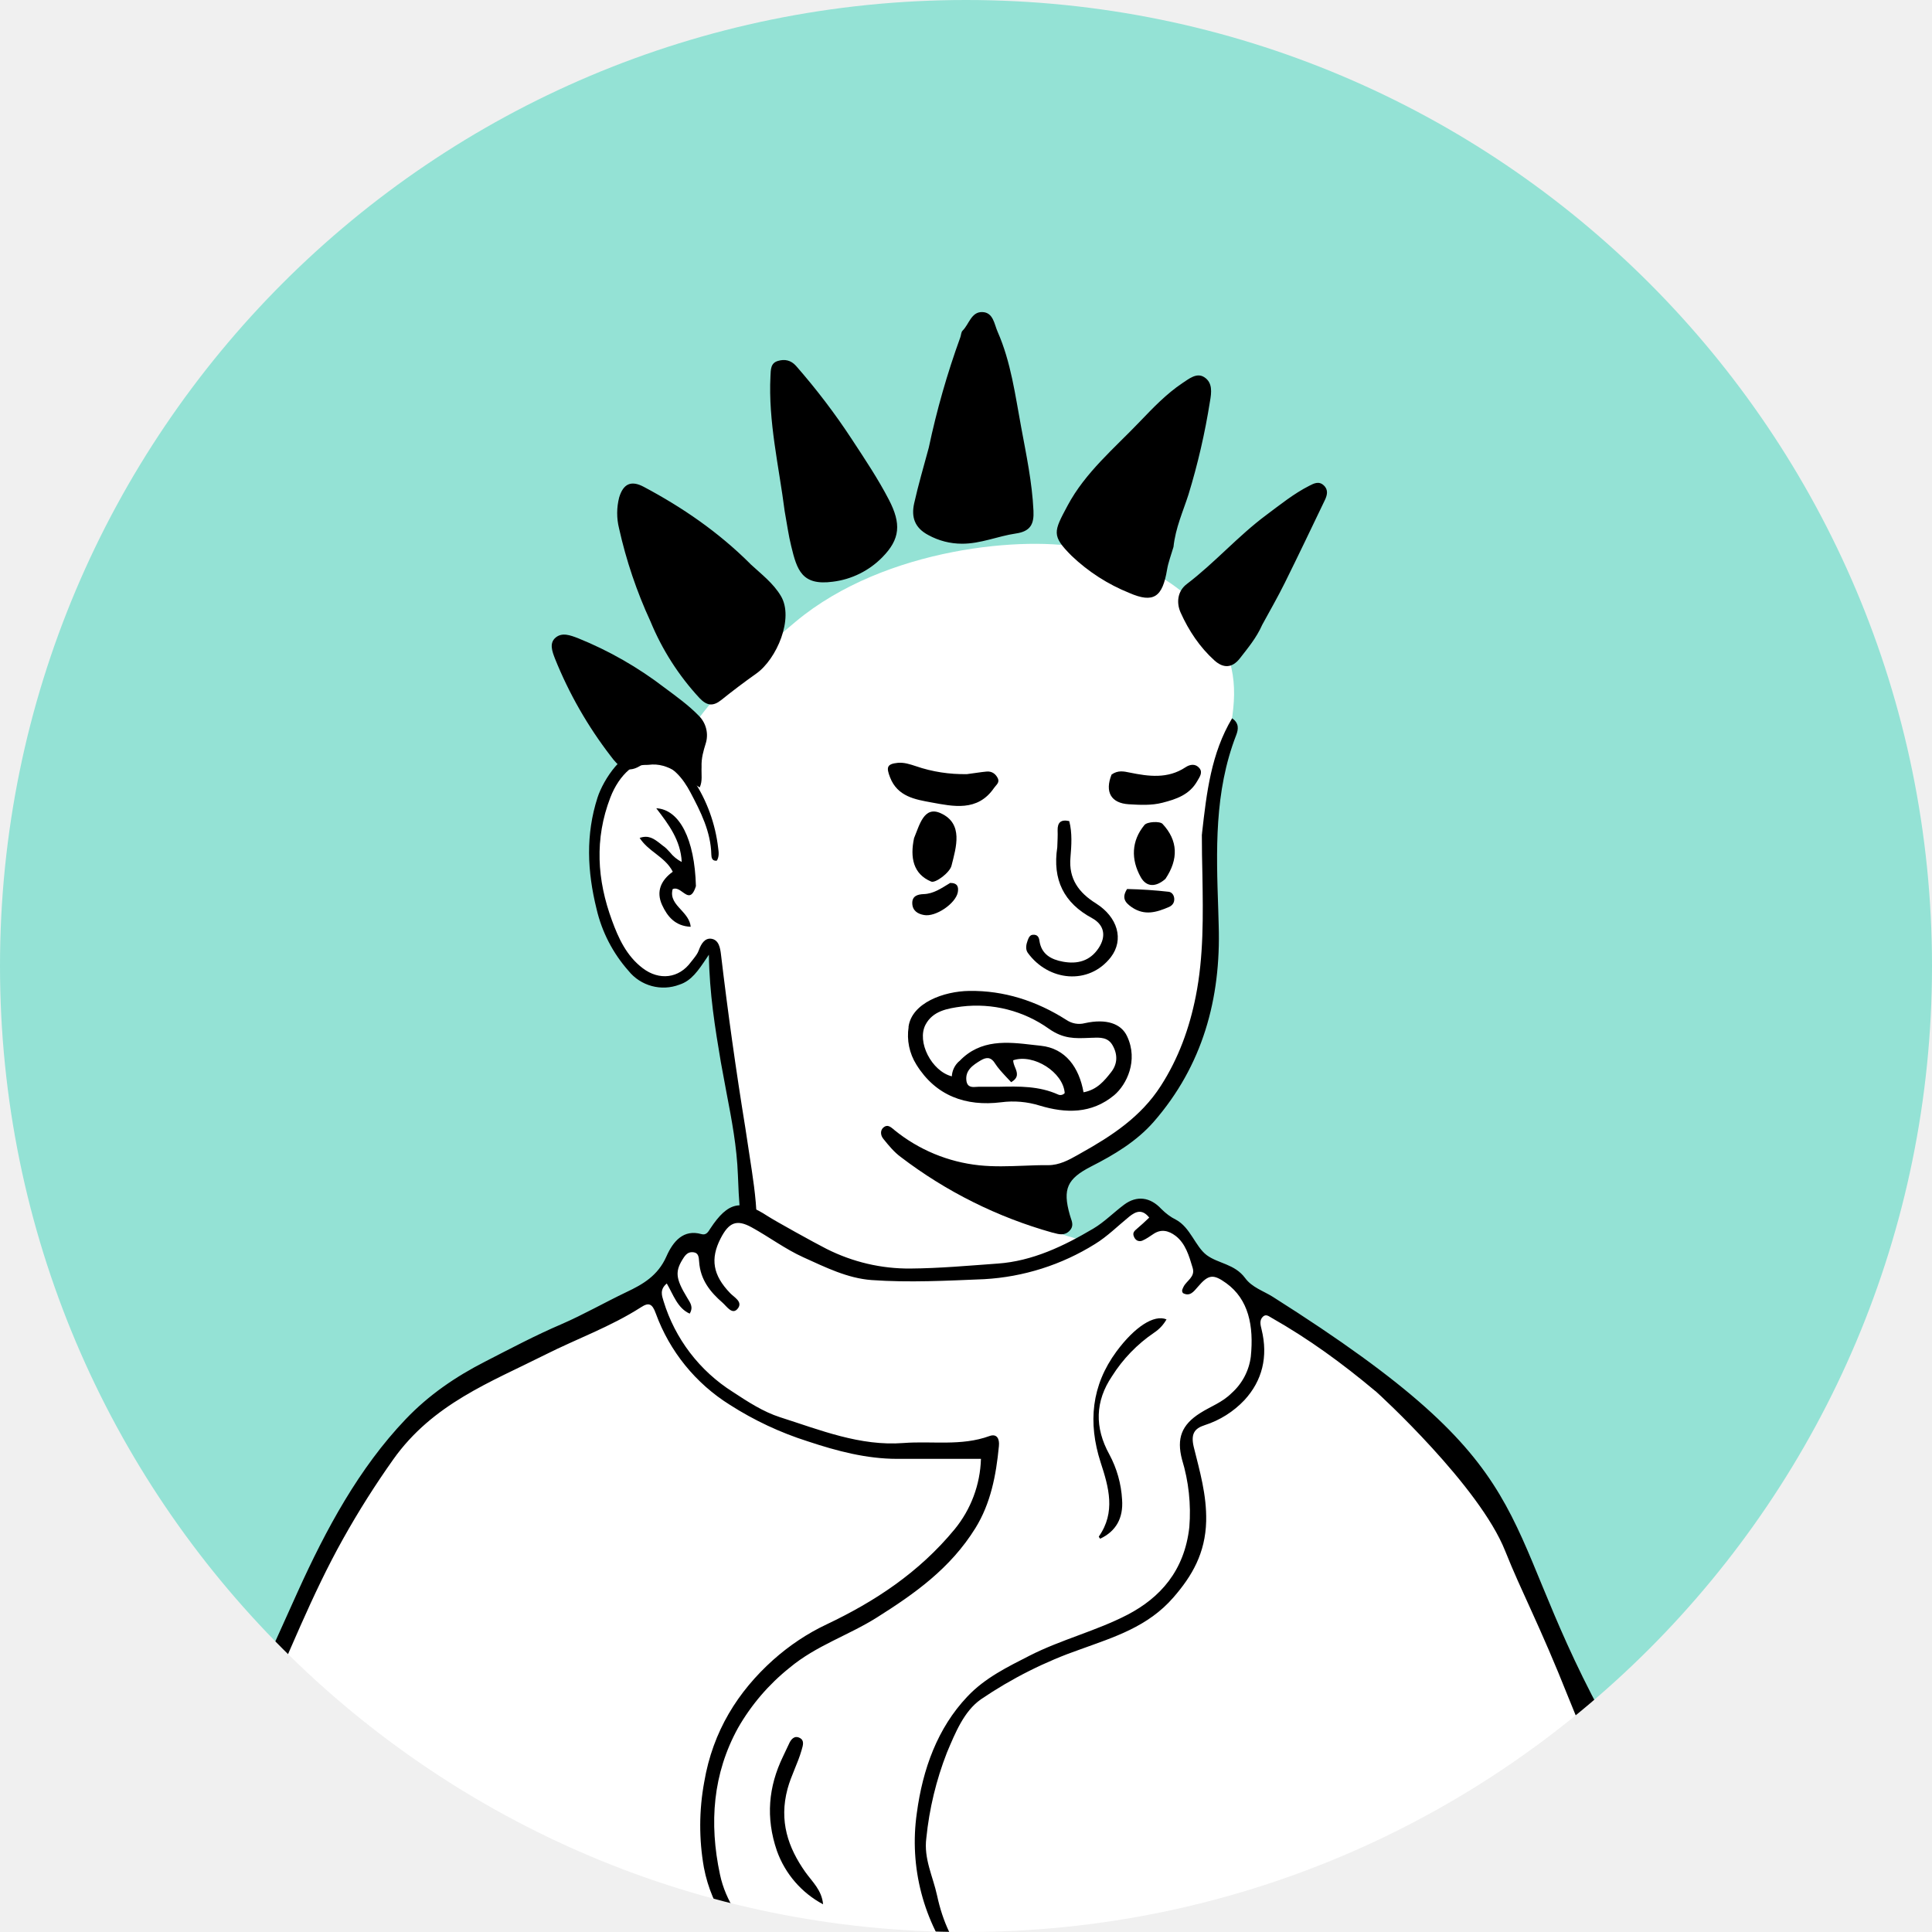
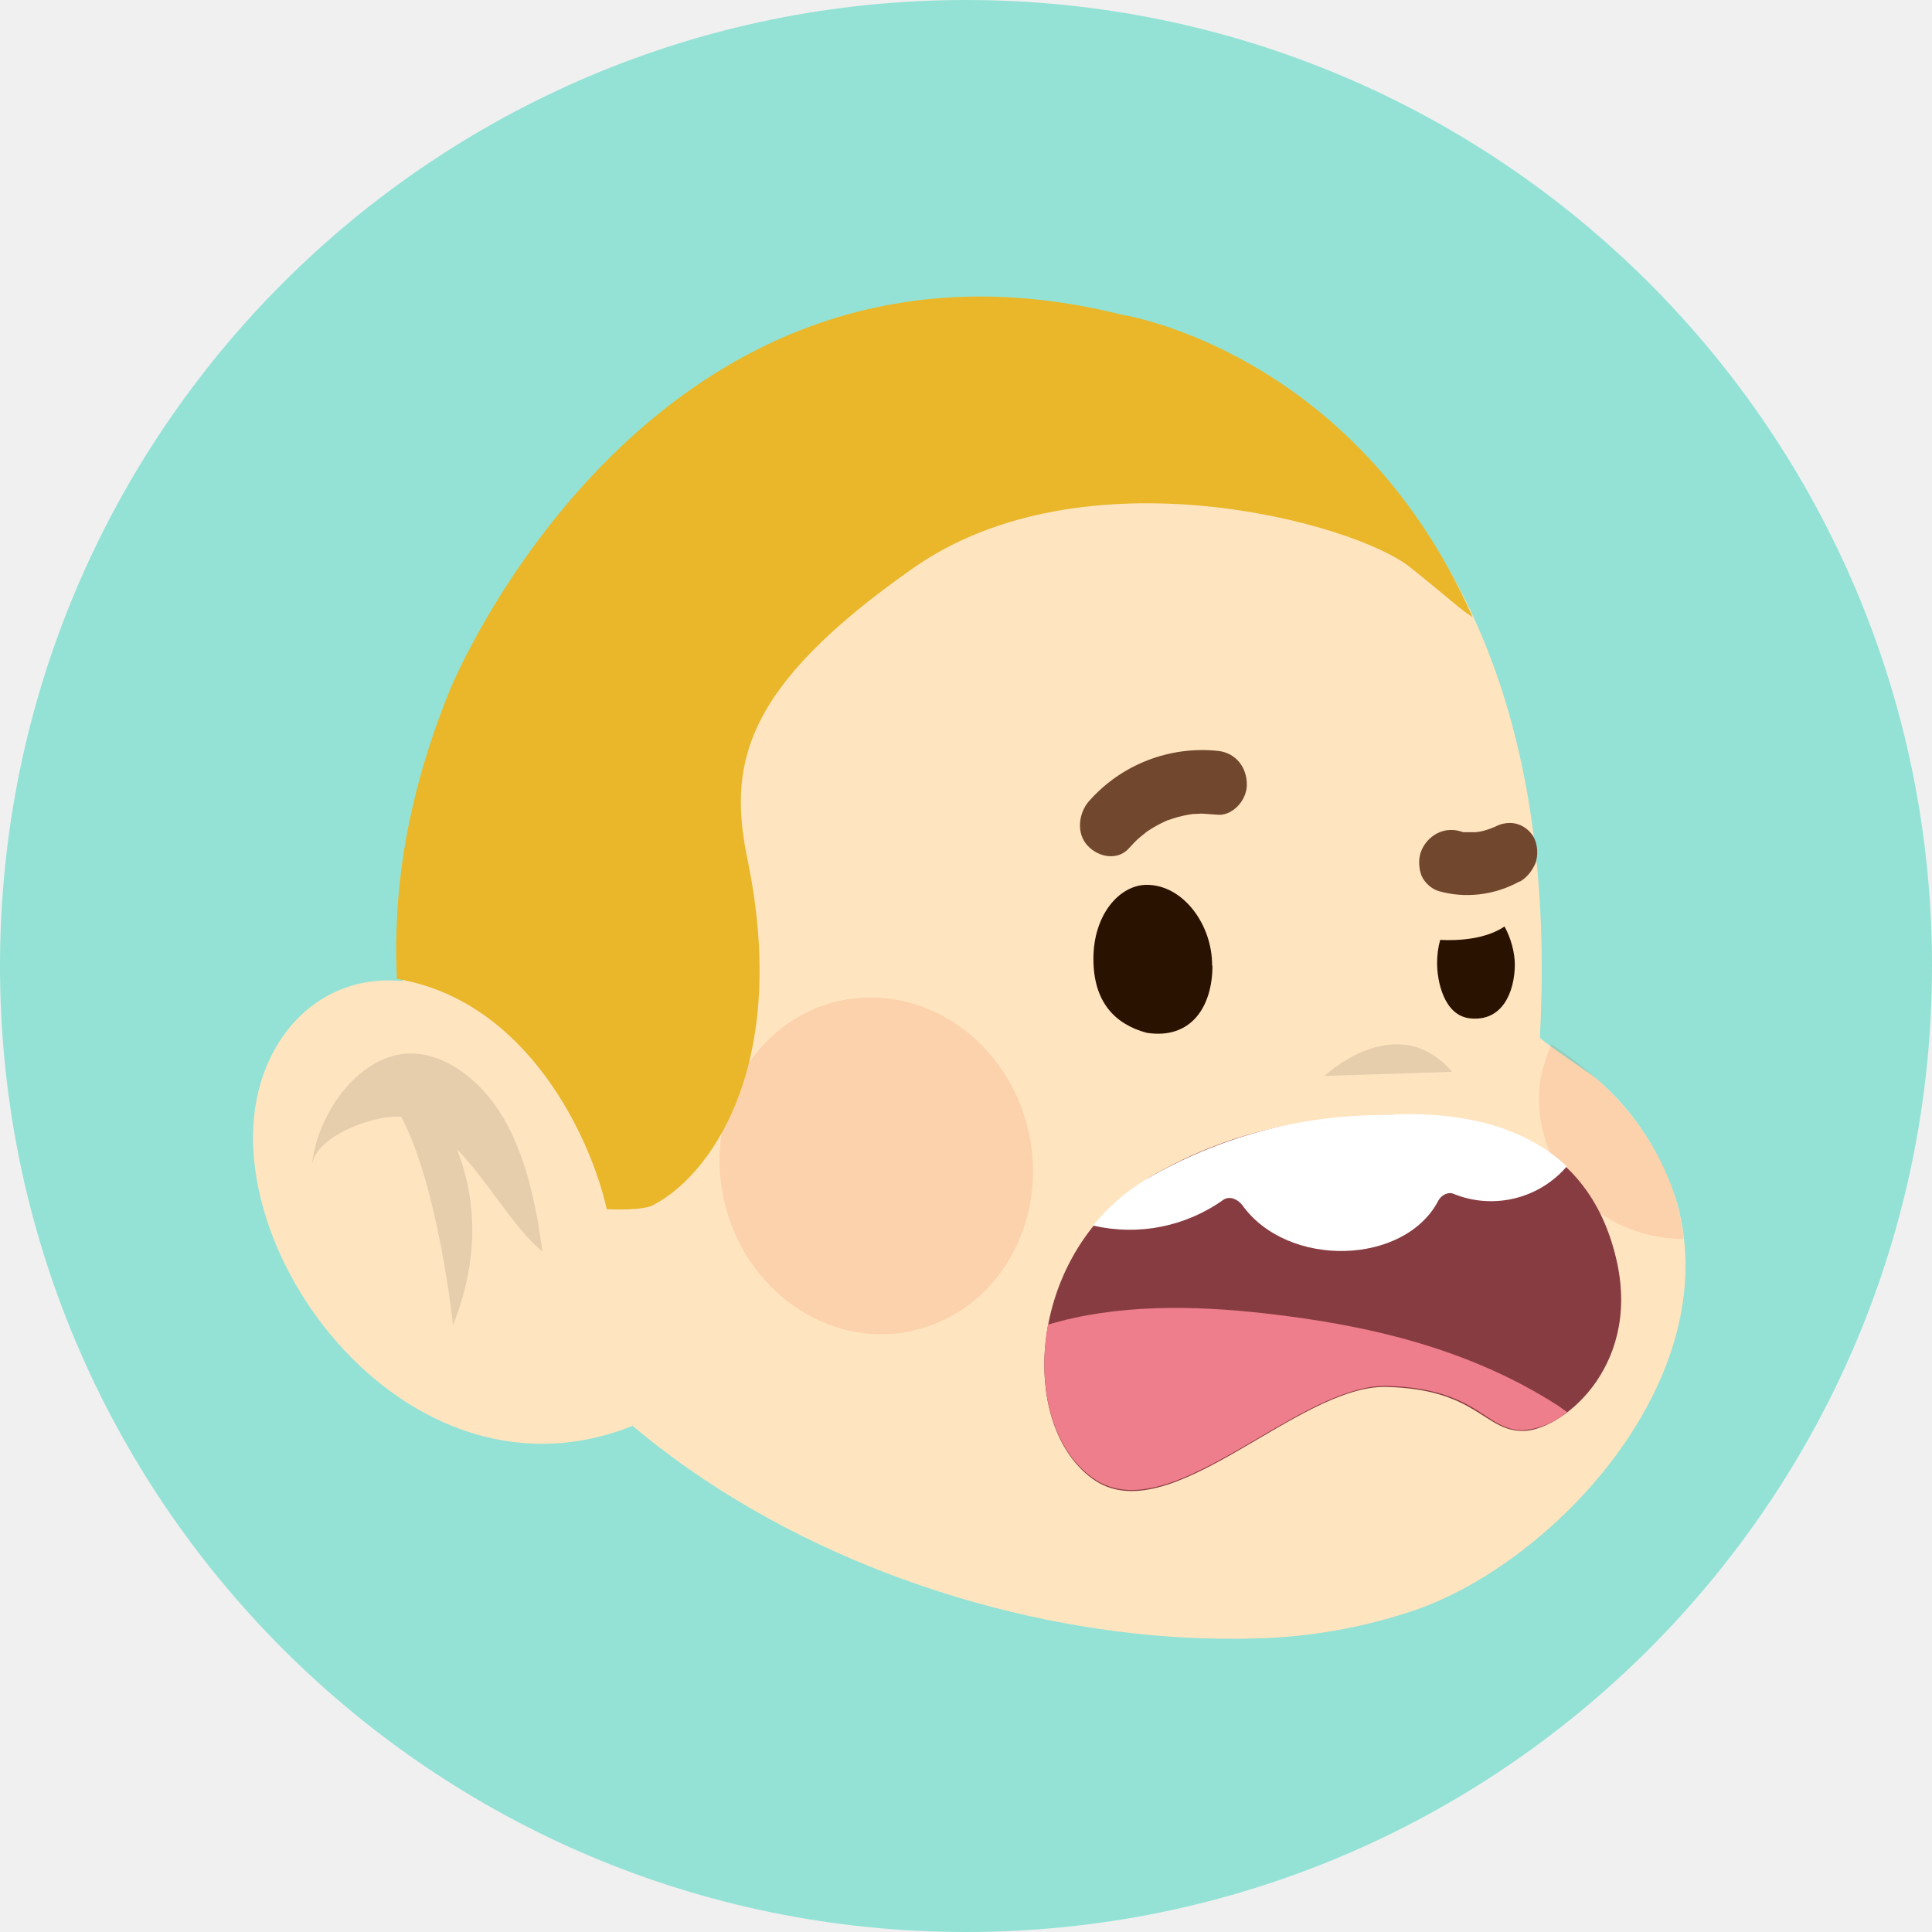
- <svg xmlns="http://www.w3.org/2000/svg" viewBox="0 0 1744 1744" fill="none" shape-rendering="auto" width="128" height="128">
+ <svg xmlns="http://www.w3.org/2000/svg" viewBox="0 0 480 480" fill="none" shape-rendering="auto" width="128" height="128">
  <mask id="viewboxMask">
-     <rect width="1744" height="1744" rx="872" ry="872" x="0" y="0" fill="#fff" />
+     <rect width="480" height="480" rx="240" ry="240" x="0" y="0" fill="#fff" />
  </mask>
  <g mask="url(#viewboxMask)">
-     <rect fill="#94e2d5" width="1744" height="1744" x="0" y="0" />
-     <g transform="translate(531 487)">
-       <path d="M554 727.7c-99.2 297-363.8 388.6-503.7 19.8-19.3-50.7 31-69.5 66.2-91.9 24.1-15.3 36.8-28.5 35.3-42.2-7-64.4-36.9-243.8-36.9-243.8l-3-5.8s.7-1.6-2.2 1.2c-3 3-9.9 34.2-37 34.2-24.5 0-49.2-10.9-61-86.3C7.2 285.6 9.6 214 40 201c12.5-5.3 24-7.2 35.2-.8 11.3 6.4-13-22 112-126C268.4 6.4 396.7-3.5 448.5 8 500.3 19.5 552 44.8 574.9 98.5c27.8 65-25.9 114.3-14 262.5-2.2 53.6.8 171.2-146.6 210.6-28 7.5-19.3 48.4 22.7 58.4 67 21 117 72.3 117 97.9" fill="#fff" />
-       <path fill-rule="evenodd" clip-rule="evenodd" d="m554 266.2.1-1.4c4.1-36.4 8.2-71.7 27.1-103.4 6.5 4.4 5.7 10 3.7 15.2-19.9 51.2-18 104.4-16.2 157.6l.4 14c2.1 66.4-14.5 126.8-58.7 177.5-15.4 17.6-35.8 29.8-56.5 40.3-21.4 11-25.9 20.1-19.2 43.6l.8 2.6c1.4 3.9 2.8 7.9-1 11.8-4.5 4.6-9.5 3.3-14.8 1.8l-.6-.1a406.4 406.4 0 0 1-137-68.3c-6-4.4-10.8-10.3-15.5-16.1l-.3-.4c-2.5-3-3-7.8.5-10.4 3.3-2.5 5.8-.5 8.7 1.8l1 .9a145.5 145.5 0 0 0 76.3 31.7c13.4 1.4 26.6.9 40 .4 7.4-.3 14.8-.6 22.3-.5 10.2 0 18.7-4.7 26.7-9.2l2.8-1.6c27.8-15.5 54.3-32.8 72.2-60.7 16.1-25 25.9-52.2 31.6-80.9 7.2-36.1 6.6-72.7 6-109.8-.3-12-.5-24.2-.5-36.4ZM50.6 190.8c21.9-1.7 34 11.2 44.3 26.3a140.4 140.4 0 0 1 22.4 61.5c.5 3.7 1 7.6-1.2 11.3-4.5.6-4.9-3-5-5.6-.5-20.7-9.7-38.7-18.9-56.1-6.6-12.5-16.2-24.6-31.4-27.6-17.2-3.5-33 12-40.8 32.2-14.5 37.6-12 74.6 1.4 111 5.8 15.9 13.1 32.1 27.8 43.2 14.8 11.3 32.7 9.3 43.6-5.7l2-2.5c2-2.6 4-5.1 5-8 2.1-5.8 5.4-11.2 11.3-10.4 6.8 1 8 8.3 8.7 14a3661 3661 0 0 0 22 156.7l5.9 38.8c2.6 17.1 5.6 41.7 3.6 52.1a28 28 0 0 0-.3 2.2c-.4 2.8-.6 5-4.2 5.5-4.9.8-7-2-7.7-6.4-2.3-17-3-23.6-4-49.6-.9-25.2-5.6-50-10.4-74.9l-5-27c-5.2-30.8-10.3-62-10.8-97l-2 3c-7.6 11.3-13.7 20.5-24.5 24a40.5 40.5 0 0 1-46.1-12.5 127.8 127.8 0 0 1-28.8-55.8c-8.4-34-9.9-67.1.9-100.6 5.2-16.1 23.7-44.7 42.2-42Zm34.6 127.5c4.4 3.2 8.4 6 12-5.4-1.1-42.2-14.7-69.2-35.8-70.3 11.2 14.6 22 28.8 23 48.5a32.3 32.3 0 0 1-10.7-8.8c-2-2.2-4-4.4-6.5-6l-3-2.4c-4.8-3.6-9.7-7.4-17.8-4.5 3.8 5.8 9 10 14.3 14 6 4.7 12 9.3 15.6 16.5-10.6 7.7-15.2 17.7-9.7 29.9 4.8 10.5 11.9 19.2 25.9 19.8-.6-6.3-4.7-10.9-8.8-15.4-5-5.4-9.7-10.6-7.5-18.6 3.2-1.5 6.2.7 9 2.7Z" fill="#000" />
+     <rect fill="#94e2d5" width="480" height="480" x="0" y="0" />
+     <g transform="matrix(.85775 0 0 .85427 52 47)">
+       <path d="M264 38.6s131.4 20.6 121.4 208.1c0 .7 15.2 10.9 16.4 12a77.1 77.1 0 0 1 23.4 36.3c13.9 51.3-35.7 104.2-75.8 118.2a155 155 0 0 1-46.7 8.3c-103.1 3-239.7-62.7-246.7-191a202.7 202.7 0 0 1 15.1-83.9c0 .1 57.4-142.5 192.9-108Z" fill="#ffe4c0" />
+       <path d="M388.7 248.7a57 57 0 0 0-3.2 10.5 40 40 0 0 0 8.5 30.4 42.3 42.3 0 0 0 33 15.7c-3.2-31.7-29-50.7-38.3-56.6ZM203.5 332c24.4-5.2 39.6-31 33.9-57.5-5.7-26.5-30.2-43.7-54.6-38.5-24.4 5.3-39.5 31-33.8 57.6 5.7 26.5 30.1 43.7 54.5 38.5Z" fill="#DC2400" style="mix-blend-mode:multiply" opacity=".1" />
+       <path opacity=".1" d="M323 257.9s20.9-19.9 37-1.2Z" fill="#000" />
+       <path d="M128.7 356.9C59.3 391.7-3.7 304.4 16.5 255.3c12.9-31.4 50.4-33.8 72.1-5.2a185 185 0 0 1 29.1 59.1" fill="#ffe4c0" />
+       <path opacity=".1" d="M71.5 279c9 9 16.1 22.5 25 30-1.7-12.5-4.3-26-10.4-37.3-6.2-11.6-17.5-21-29-20.3-14.2 1-25.9 17.6-27.4 32.6 1-9 19-15 25.9-14.2 10.8 20.4 15 60.6 15 60.6 9-22.7 5.4-40.7 1-51.5Z" fill="#000" />
    </g>
-     <g transform="translate(178 1057)">
-       <path d="M1294.6 717H83.4l8.6-63.2S14.3 627.3 6.5 612c-7.8-15.3 84.3-214 97-245.4 12.6-31.5 76.6-148 135.7-174 39.7-17.3 137.8-75.2 175-91.5C419 99 431 81 438.6 68c7.6-13.2 15.7 13.4 42-28.5 6.7-10.6 34.7 7 50.7 17.3 13.6 9 36.7 44.5 142.6 37.8C817.5 85.7 837 19.3 853.6 29c24 14 53.8 56.5 53.8 56.5s109.8 69 138.7 91.6c59.5 46.4 123.1 81.9 180.6 251.6 19.9 58.6 78 160.2 86 173.2 8.2 13.1-27 36-27 36l8.9 79.1Z" fill="#fff" />
-       <path d="M1063.5 198.7c-30.2-25.3-60-47-93.8-66.2-2.3-1.3-4.7-3.4-7.4-1.2-3.7 3.2-2.5 7.6-1.5 11.7 6.1 24.7.6 46.4-15.4 63.8a85.1 85.1 0 0 1-36 22.7c-9.3 3-12.6 8-9.8 19.7 5.4 21.8 11.7 43.1 11.2 66.9-.7 29-12.8 49.6-29.5 68.8-23 26.6-53.7 35.9-83.7 46.8a383.3 383.3 0 0 0-90.2 45.3c-15.2 10.7-23 30-30.6 48a292.5 292.5 0 0 0-18.6 77.1c-2.5 18.7 6 34.8 9.7 52 5 23.3 14.4 44.4 30.3 62-3.9.9-7.7.9-12.6.9a182.8 182.8 0 0 1-36-137.3c5.3-39.8 18.7-76.8 45.6-105.2 16-17 36.4-26.8 56.3-37 28.7-14.6 60-22.2 88.5-37 29-15.2 51.2-39.3 55.6-79a164 164 0 0 0-6.6-61c-5-19-.5-31.3 16.5-42 9.4-6 19.7-9.4 28.3-18a53 53 0 0 0 17.3-32.9c2.8-27.8-2-51.7-22.2-66.3-11.7-8.4-16-8-25.6 3.3-3.8 4.4-7.2 9-13.4 5.7-1.7-2.1-.3-4 .5-5.8 2.8-5.6 10.7-8.8 8.2-17-3.2-10.7-6.4-22-15.4-28.9-6.4-4.8-13-6.4-20-1.7-3.3 2.2-6.5 4.5-10 6-1.4.6-3 .6-4.5 0-1.4-.7-2.5-2-3.1-3.6-1.6-3.6.6-5.3 2.8-7.2 3.6-3 7-6.2 11-10-6.4-8-12.1-5.6-18-.9-10.3 8.4-20 18.1-31 24.8a211.2 211.2 0 0 1-100 31.7c-33.9 1.4-67.8 3.2-101.6.8C587 96.9 567.2 87 547.3 78c-16.4-7.4-31-18.4-46.8-27.1-13.5-7.4-20.5-4.6-28 10-9.5 18.5-7 33.2 8.6 49.4 3.6 3.8 11.3 7.6 7.2 13.5-5 7-10.2-1.5-14.1-4.9-10.8-9.4-20-20.4-21.1-37-.3-4-.5-8-5.2-8.5-3.6-.4-6 .9-8.5 4.5-8.2 12.4-8 18.6 3 36.7 2.5 4.3 5.8 8 2.2 14.2-11-4.8-14.8-17.1-20.7-27.2-6.6 5.5-4.4 11-2.9 16a147.9 147.9 0 0 0 62.4 81.8c13.7 9 27.5 18 42.7 22.9 36.4 11.6 72.3 26.3 111.4 23.3 25.9-2 52.2 3 77.7-6.3 6.7-2.4 9.2 2.5 8.5 9.1-2.5 26.3-7.4 51.7-21.2 74-22.7 36.6-55.2 59.4-88.8 80.6-25.8 16.3-54.8 25.3-79 45.5a190.8 190.8 0 0 0-46.5 54.3C465.5 544 462 588.6 471.9 635c5.2 24.8 19.8 43.2 34.4 61.4 5.3 6.6 11.2 12.7 17 19.8-3.8.9-7.7.9-12.5.9-24.9-24.6-46.3-51-53.4-88.3a217 217 0 0 1 .3-77.2c7.8-46 30.5-81.7 62.1-110.1 14.8-13.2 31-24 48.4-32.2 43.2-20.5 83.2-46.6 115.5-85.8a105 105 0 0 0 23.8-63.6H632c-27.8 0-54.3-7-80.8-15.8a296 296 0 0 1-70.4-33 163 163 0 0 1-66.8-82.4c-3.2-9-6.4-10.2-13.3-5.7-27.6 17.7-57.8 28.4-86.6 42.9-49.3 24.8-101.5 44.3-137.1 94.5a789 789 0 0 0-45.2 71.5C103.4 382.6 82.1 437.6 58 491c-13 28.6-26.3 57-37.6 86.5-9 23.4-7.5 27.2 14.7 34 13.4 4 26.3 11.1 40 13.5 36.2 6.4 68.5 24.7 101.7 40.3a530 530 0 0 1 77.1 41.6c4.9 3.4 11.4 2.2 15 9.2-9.6.8-19.2 1-28.8.3-45.3-26-93-39.7-138.8-62-5 23-10.7 42.1-11.6 62.6H77.1c-2.8-9.2.5-17.6 2.1-26.3 2.1-11.3 1.2-19.6-11.4-22-20.5-4-37.4-17.3-54.6-29.4-12.1-8.4-16-26.2-11.3-47 5.5-25 15.6-47.6 25.5-70.5 20.5-47.5 42-94.5 63.2-141.6 25.8-57 55.5-112 97.7-156.2 21-22 45.2-38.4 71.6-51.9 22.8-11.7 45.6-23.8 69-33.8 20-8.7 39-19.6 58.7-29 14.6-6.9 28.3-14.7 36-32.2 6.1-13.8 15.5-24.6 31.5-20.1 4.2 1.2 6-1.6 8.1-5 16-24.3 28-26.8 51.8-11.2 6.6 4.3 42.5 24.2 53 29.5 23.8 12 49.6 18 75.7 17.8 26.4-.2 52.8-2.6 79.1-4.5C753.8 81.4 782 68 809 52c9.8-5.8 18.4-14.6 27.8-21.6 11.3-8.4 23.5-6.9 33.5 3.9 4 4 8.3 7.3 13.2 9.7 13.1 7 17.5 24.3 27.8 32 10.4 7.7 25.2 7.9 34.6 20.6 6.3 8.6 16.4 11.6 25 17 248.7 157.4 198.5 193.2 296.6 375.9 17.1 31.9 29.5 66.4 46.1 98.5.2.3.3.7.6 1 16.3 27 13.1 39.2-14 52.2-7.1 3.4-10.8 6.6-9 16.9 3.3 18.7 4.7 37.8 6.7 57.8-4 1-8 1-13.1 0-4.2-10.9-3.7-21.1-3.7-31.3-.2-17.7-5.8-33.8-10.4-51.4-10.2 4-20 6.2-28.4 11.1-27 15.8-55 27.2-85 33-15.1 3-21.7 13.5-21.7 30.9.2 3 .5 5.9 1 8.8-5.1.1-10.2-.3-15.2-1.2-2.6-76 172-113.3 172-113.3s-32.1-68.2-55.2-126.2c-26.7-67.2-42.4-95.4-57.5-133.3-23.2-58.5-113.7-141.4-117.1-144.3Z" fill="#000" />
-       <path d="M523.3 613.7c-10.3-30-7.6-58 5.5-85.1l5.3-11.2c2-4.7 5.2-8 9.8-5.6 4.4 2.2 3 6.6 1.7 11-3.4 12-9.4 22.8-12.7 35-7.8 29.1.5 53 16 75 6.4 9 14.9 16.3 16.1 29.2a88.3 88.3 0 0 1-41.7-48.3ZM829.8 163c16.4-22.2 34-33.7 45.2-29a35 35 0 0 1-11.2 12 133.7 133.7 0 0 0-38 39.3c-15.3 22.7-15.8 46.3-2.4 70.6a97.5 97.5 0 0 1 11.5 40.8c1.2 16.6-5.4 28.5-19.8 35.3-.5-.7-1.3-1.7-1.2-2 15.4-21.9 9-44.4 1.6-67-11.5-35.8-8.3-69.3 14.3-100Z" fill="#000" />
+     <g transform="matrix(.85472 0 0 .855 19 -17)">
+       <path d="M311.4 362.3C339 346 362.6 345 379.3 344c33.3-2 61.1 8.8 68.5 42.7 6.8 31.2-16.9 49.4-27.8 49-11-.3-13.3-12.2-39.3-12.8-26-.6-63.4 42.9-85.5 26.6-22.2-16.4-18.4-66.6 16.2-87Z" fill="#873C41" />
+       <path d="M433.3 430.2a22.8 22.8 0 0 1-13.1 5.3c-4.3-.1-7.3-2-10.9-4.4-5.5-3.6-12.6-8.1-28.5-8.5-11-.2-24.1 7.4-37.2 15.1-17.8 10.4-35.6 20.9-48.4 11.5-11.7-8.6-16.1-26.4-12.8-44.4 20-6 42.3-5.6 62.8-3.3 29.5 3.3 59.2 10 85.4 26.8a84 84 0 0 1 2.7 1.9Z" fill="#EE7E8B" />
+       <path d="M333.4 368.5a46.8 46.8 0 0 1-37.9 7.5c4.3-5.3 9.6-10 15.9-13.7a136.3 136.3 0 0 1 68-18.4c21.6-1.4 40.8 2.7 53.8 14.9l-.6.7a29 29 0 0 1-32.3 7.3c-1.6-.7-3.6.4-4.4 1.9-9.8 18.9-43.8 19.8-57 1.4-1.3-1.7-3.6-2.8-5.5-1.6Z" fill="#fff" />
    </g>
-     <g transform="translate(266 207)">
-       <path d="M411.2 302c10.3 9.5 20.8 17.4 27.7 29 12 20-3.7 57-22.3 70.1a645.4 645.4 0 0 0-31.4 23.7c-7.5 6-13 5.4-19.7-1.6a231.2 231.2 0 0 1-44.3-69.2 416 416 0 0 1-28.4-84.1 56.9 56.9 0 0 1 .1-27.8c3.7-12.4 10.8-15.7 22.1-9.7 35 18.6 67.4 40.8 96.2 69.5ZM793.3 286.7c-2.2 7.5-4.7 13.9-5.8 20.5-4.1 24.7-12 30.7-34.2 21a164.5 164.5 0 0 1-51.9-33.4c-18.4-18.4-16.3-21.8-3.7-45.4 16-30 42.1-51.6 65.2-75.8 12-12.5 24-25.1 38.5-34.8 5.7-3.7 12.8-9.8 19.7-5.3 7.6 4.9 6.6 13.6 5.1 22a612 612 0 0 1-19.4 84c-4.8 15-11.7 30-13.5 47.2ZM572.4 197.1a740.6 740.6 0 0 1 28.5-99.7c.7-2 .7-4.6 2-5.9 5.9-5.8 7.8-17 17.7-16.8 10.1.2 10.9 11 14 17.9 12 27.3 15.8 57 21.2 86 4.6 24.9 9.9 49.8 11.1 75.4.6 12-2.6 18.7-16 20.6-16.3 2.4-31.7 9.3-48.6 9.2-10.6 0-21-2.7-30.3-7.8-12.5-6.6-15.5-16.4-12.8-28.6 3.7-16.6 8.5-32.9 13.2-50.3ZM442.4 255c-5.3-41.5-15-81.4-12.9-122.6.3-5.6 0-11.7 6.8-13.6 6-1.8 11.6-.7 16.2 4.4 18.4 21 35.4 43.3 50.7 66.7 11.6 17.7 23.4 35.3 33.2 54.2 11.2 21.6 10.3 35.5-6 52a75.4 75.4 0 0 1-44.6 22c-28 3.8-32.4-10.6-37.6-32.2-2.4-9.6-3.8-20-5.8-31ZM367.3 485.3c-.3 6.9 1 12.8-1.7 18.5-15.3-9-27.2-22.9-46.2-20.4-2.5.3-5.6-.3-7.5.9-12.7 7.9-20.2-.1-26.7-8.9a370 370 0 0 1-50.2-87.8c-2.5-6.5-5.4-14 .5-19s13.2-2.2 20.3.5a332.7 332.7 0 0 1 78 44.6c10.8 8 21.9 16 31.2 25.6a24.8 24.8 0 0 1 6 25c-2 6.5-4 13-3.7 21ZM873.4 357c-5.2 11.8-12.9 20.9-20.1 30.2-7 9-15 9.2-23 2-13.3-12-23.2-26.9-30.5-43.1-4.2-9.3-2.7-19.6 5.4-25.8 25.4-19.3 46.4-43.5 72-62.5 12.5-9.3 24.7-19.2 38.7-26.3 4.1-2.1 8.6-4.5 13-.4 4.3 3.9 3.2 8.7 1.2 13-12 25-24 50.2-36.4 75.2-6.2 12.5-13.2 24.7-20.3 37.7Z" fill="#000" />
+     <g transform="matrix(.85472 0 0 .855 19 -17)">
+       <path d="M330.2 300.5c0 11.9-6.2 21.5-19.1 19.5-9.3-2.5-15.5-9-15.5-21.5 0-13 7.7-21.5 15.5-21.5 10.6 0 19.1 11.6 19 23.5ZM396.4 293c5.6.3 13.4-.3 18.7-3.9 1.8 3.3 3 7.4 3 11.2-.1 8-3.7 16.5-13 15.5-7.7-.8-9.6-11-9.6-16 0-2.4.3-4.7.9-6.8Z" fill="#2A1200" />
+       <path d="M332 238.1a43.9 43.9 0 0 0-37.7 14.6c-3 3.4-3.8 9.4-.3 13 3.2 3.4 8.8 4.3 12 .6 1-1.1 2-2.2 3.1-3.1l1.6-1.3.5-.4a37.7 37.7 0 0 1 5.8-3.2l1.8-.6a34.5 34.5 0 0 1 5.8-1.3h.5l2-.1 4.3.3c4.4.6 8.8-4 8.8-8.7 0-5.3-3.4-9.2-8.2-9.8ZM419.5 276c-7.4 4.1-16 5-23.6 2.8-2-.6-4-2.4-4.9-4.4-.8-2-1-4.8-.2-7a10 10 0 0 1 4.6-5.3 9 9 0 0 1 6.7-.7l1 .3h3.6c1.4-.1 2.8-.5 4.2-1l1.5-.6c2-1.1 4.6-1.4 6.6-.7 2 .6 4 2.3 4.9 4.4.8 2 1 4.6.2 6.9-1 2.3-2.5 4.2-4.6 5.4Z" fill="#71472D" />
    </g>
-     <g transform="translate(791 871)">
-       <g fill-rule="evenodd" clip-rule="evenodd">
-         <path d="M141.4 72.2c-23-2.7-47.2-5.5-66.3 14.6-4 3.5-6.5 8.5-6.8 13.8-18.2-4.6-32-31.2-23.7-46.7 6.6-12.4 19.8-14.6 32.5-16.3 29-4 56.6 5 78.7 20.1 13.2 9.1 23.7 8.7 36 8.2h2.6l.8-.1c7-.3 14-.6 18.3 7 4.6 8.4 4.2 16.7-1.5 24-6.1 7.8-12.6 16-25 18.1-4-22.2-16-39.5-38.4-41.9l-7.2-.8Zm-19.7 33.7c-1.5-1.7-3-3.4-4.7-5-3.5-4-7.1-7.7-9.9-12-3.9-6.3-8.2-5.4-12.8-2.7-7 4.2-14.3 9-12.9 18.6 1 6 5.4 5.6 9.5 5.3 1 0 2-.2 3-.1h17.2c18-.4 35.9-.7 53 7 2.1 1 4.5.4 6-1.3-1.3-18.7-28-35.8-46.5-29.6 0 2 .8 4.3 1.7 6.4 1.9 4.6 3.7 9.2-3.6 13.4Z" fill="#fff" />
-         <path d="M29.1 56c2.9-21.8 32-32.2 54.7-32.5 31.5-.5 61 9.1 87.7 26.1 5 3.4 11 4.5 16.8 3 19.4-4.3 32.8.4 38.1 11.8 10.4 22-.5 43.8-11.6 53.2-20.5 17-43.8 16.5-67.3 9.4a81.2 81.2 0 0 0-34.7-3c-32.1 4-59.2-5.9-76.6-34a49.7 49.7 0 0 1-7-34Zm46 30.8c19.1-20 43.3-17.3 66.3-14.6l7.2.8c22.4 2.4 34.5 19.7 38.5 42 12.3-2.3 18.8-10.4 25-18.3 5.6-7.2 6-15.5 1.4-23.8-4.2-7.7-11.3-7.4-18.3-7.1h-.8l-2.5.1c-12.4.5-22.9 1-36-8.2A112.4 112.4 0 0 0 77 37.6c-12.7 1.7-25.9 3.9-32.5 16.3-8.2 15.5 5.5 42.1 23.7 46.7.3-5.3 2.7-10.3 6.8-13.8Zm46.6 19-4.7-5c-3.5-3.8-7.1-7.6-9.9-12-3.9-6.2-8.2-5.3-12.8-2.6-7 4.2-14.3 9-12.9 18.6 1 6 5.4 5.6 9.5 5.3 1 0 2-.2 3-.1h17.2c18-.4 35.9-.7 53 7 2.1 1 4.5.4 6-1.3-1.3-18.7-28-35.8-46.5-29.6 0 2 .8 4.3 1.7 6.4 1.9 4.6 3.7 9.2-3.6 13.4Z" fill="#000" />
-       </g>
+     <g transform="matrix(.85472 0 0 .85667 18 -15)">
+       <path d="M94.2 287.6c-.2 4.6-.1 9.2.1 13.8 38.5 6.4 56.7 47.2 61 66.8 0 0 11.4.6 14-1.5 14.3-7.4 39.5-37.5 27.1-99.1-6-28-1.9-50.4 47.8-85.2 49.6-34.9 128.5-13.3 144.6-.4 13 10.4 14.3 12 18.2 14.5-34.4-77.5-101.9-87.7-101.9-87.7-136.9-34.2-195.3 108.6-195.3 108.6-9 22-15 45.8-15.6 70.2Z" fill="#e9b729" />
    </g>
-     <g transform="translate(653 805)" />
-     <g transform="translate(901 668)">
-       <path d="M53.4 96.7c.2-5.7.5-10.4.3-15-.2-7.3 3-10.2 10.5-8.5 2.8 10.7 2 22 1.1 32.7-1.8 19.6 7.7 32 23 41.6 19.6 12.3 25.6 32.7 13.4 48.6-19.8 25.4-56.3 21.8-75-4.1-2.2-3.2-1.4-7.5 0-11.2.9-2.3 1.9-5 5-5 3.8-.2 5.2 2.2 5.6 5.5 1.8 12.3 10.8 16.9 21.2 18.8 13 2.4 24.5-.5 32.3-12.4 7-10.7 5-20.9-6-26.9-25.4-13.7-35.9-34.6-31.4-64Z" fill="#000" />
-     </g>
-     <g transform="translate(610 680)">
-       <path d="M407.4 122.5c13 .3 25.4 1.1 37.6 2.5 3 .4 5 3.3 5 6.7 0 3.3-1.7 5.6-4.7 7-11.2 4.8-22 8.2-33.7.2-6.5-4.5-9-8.7-4.2-16.4ZM247.6 117c7 0 7.8 3.8 7 8.5-2 10.2-20 22.4-30.4 20.5-5.9-1-10.5-4-10.7-10.5-.2-6.7 4.8-8.2 10.3-8.4 9-.3 15.8-5.2 23.8-10ZM215.1 76.6c5-12 9-29.4 24.1-22.5 20.7 9.4 13.9 30.7 9.7 47.4-1.6 6.3-14.5 15.9-18.3 14.3-16.3-6.8-19.2-21.7-15.5-39.2ZM442 113.4c-8.6 7.5-17 7.6-22.2-1.5-9-16-8.6-32.8 3.3-47.2 2.5-3 13.8-3.6 16.3-1 14 15 14.6 31.8 2.6 49.7Z" fill="#000" />
-     </g>
-     <g transform="translate(610 680)" />
-     <g transform="translate(774 657)">
-       <path d="M98.9 41.8c6.6-.8 12-1.8 17.5-2.3 4.7-.5 8.2 1.8 10.3 6 1.9 4-1.5 6-3.4 8.8-14.9 21.7-37 16.6-56.8 13-14-2.6-30.4-5.1-37.1-22.7-3.5-9-2.8-12 7.1-13 5.7-.5 11 1.3 16.2 3 14.8 5.1 30.5 7.5 46.2 7.2ZM229.4 42.2c5.6-4 10.8-3 16.4-1.8 17.1 3.5 34.3 5.8 50.2-4.7 4.3-2.9 9.2-3.5 12.7.7 3.2 3.9.3 7.8-1.9 11.6-7 12.4-18.9 16.4-31.4 19.6-10 2.6-20.4 2-30.5 1.4-15.9-1-21.8-11-15.5-26.8Z" fill="#000" />
-     </g>
-     <g transform="translate(0 559)" />
+     <g transform="matrix(.85472 0 0 .85667 14 -12)" />
  </g>
</svg>
